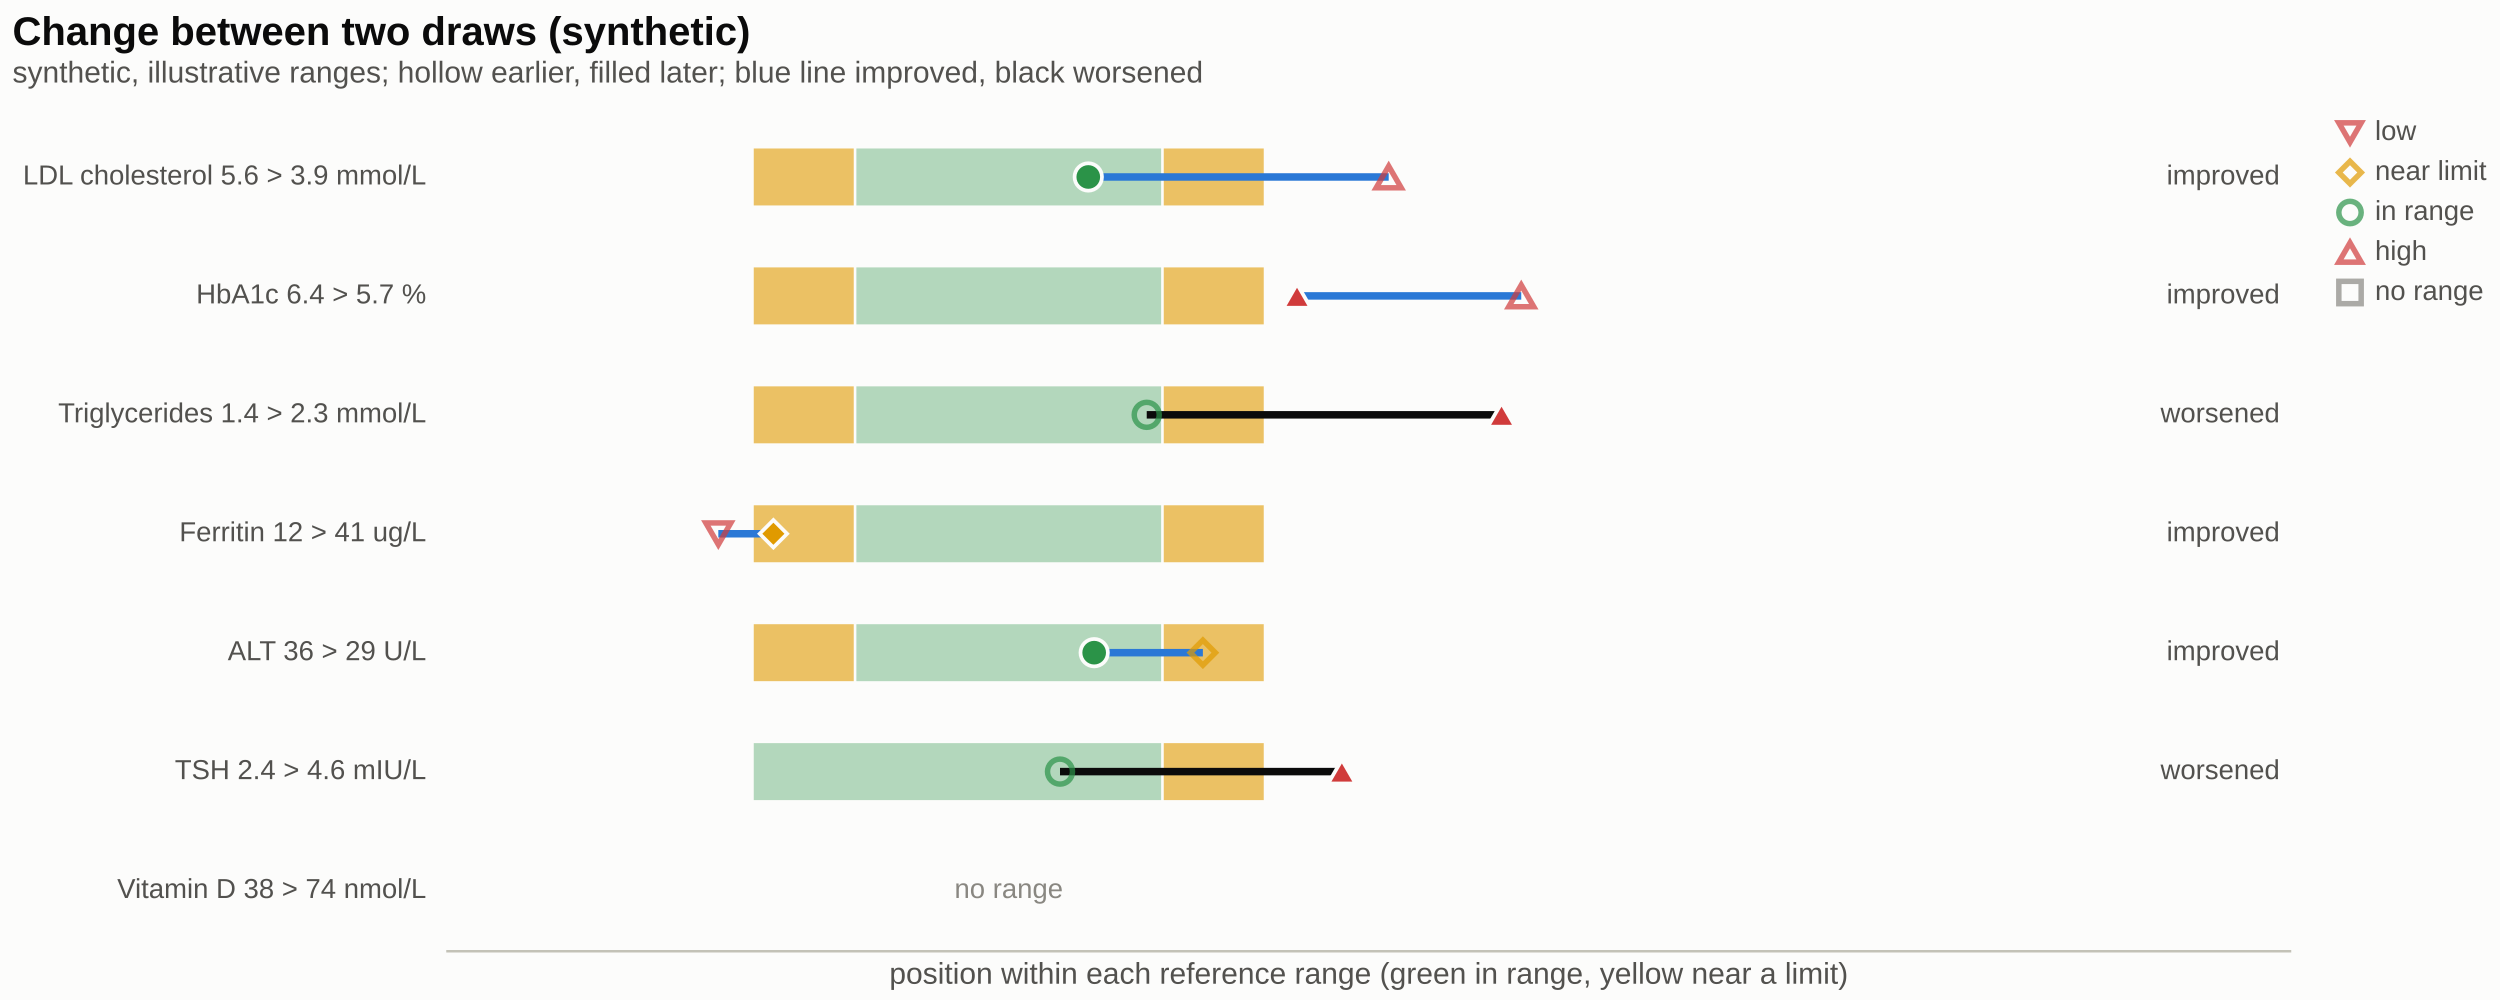
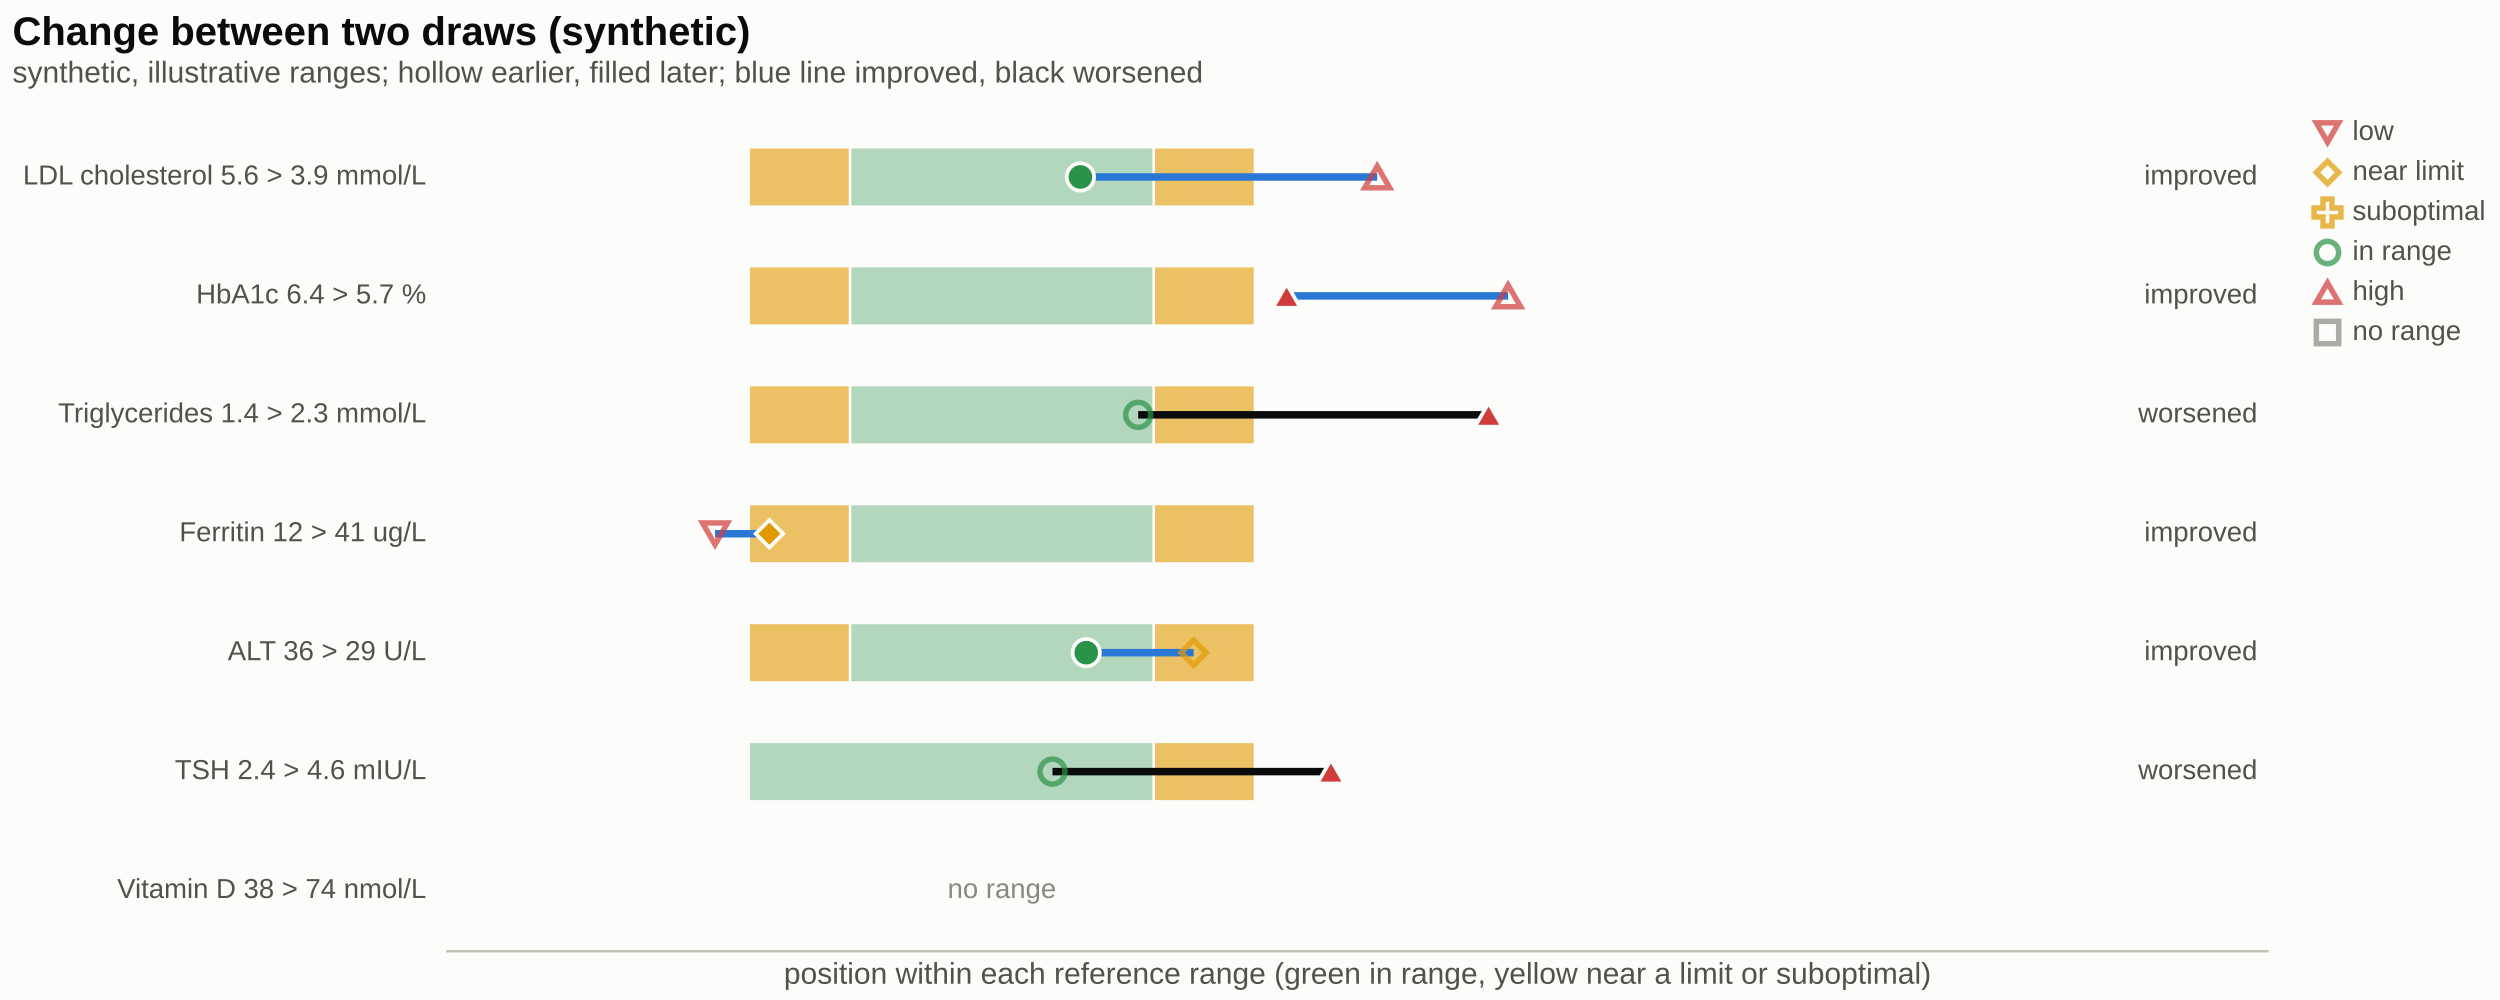
<svg xmlns="http://www.w3.org/2000/svg" width="1000" height="400" viewBox="0 0 1000 400" font-family="Arial, Liberation Sans, sans-serif">
  <defs>
    <clipPath id="clip-main">
-       <rect x="178" y="47" width="738" height="333" />
+       <rect x="178" y="47" width="729" height="333" />
    </clipPath>
  </defs>
  <rect width="100%" height="100%" fill="#fcfcfb" />
-   <line x1="178.5" y1="380.5" x2="916.5" y2="380.5" stroke="#c3c2b7" stroke-width="1" />
-   <text x="547.5" y="393.5" font-size="12" fill="#52514e" font-weight="normal" text-anchor="middle">position within each reference range (green in range, yellow near a limit)</text>
+   <line x1="178.5" y1="380.5" x2="907.5" y2="380.5" stroke="#c3c2b7" stroke-width="1" />
+   <text x="543" y="393.5" font-size="12" fill="#52514e" font-weight="normal" text-anchor="middle">position within each reference range (green in range, yellow near a limit or suboptimal)</text>
  <g>
-     <rect x="342" y="58.89" width="123" height="23.79" fill="#2b9348" stroke="#fcfcfb" opacity="0.35" stroke-width="1" />
-     <rect x="342" y="106.46" width="123" height="23.79" fill="#2b9348" stroke="#fcfcfb" opacity="0.35" stroke-width="1" />
-     <rect x="342" y="154.04" width="123" height="23.79" fill="#2b9348" stroke="#fcfcfb" opacity="0.35" stroke-width="1" />
-     <rect x="342" y="201.61" width="123" height="23.79" fill="#2b9348" stroke="#fcfcfb" opacity="0.35" stroke-width="1" />
-     <rect x="342" y="249.18" width="123" height="23.79" fill="#2b9348" stroke="#fcfcfb" opacity="0.35" stroke-width="1" />
-     <rect x="301" y="296.75" width="164" height="23.79" fill="#2b9348" stroke="#fcfcfb" opacity="0.35" stroke-width="1" />
-     <rect x="301" y="58.89" width="41" height="23.79" fill="#e09a00" stroke="#fcfcfb" opacity="0.6" stroke-width="1" />
-     <rect x="301" y="106.46" width="41" height="23.79" fill="#e09a00" stroke="#fcfcfb" opacity="0.6" stroke-width="1" />
-     <rect x="301" y="154.04" width="41" height="23.79" fill="#e09a00" stroke="#fcfcfb" opacity="0.6" stroke-width="1" />
-     <rect x="301" y="201.61" width="41" height="23.79" fill="#e09a00" stroke="#fcfcfb" opacity="0.6" stroke-width="1" />
-     <rect x="301" y="249.18" width="41" height="23.79" fill="#e09a00" stroke="#fcfcfb" opacity="0.6" stroke-width="1" />
-     <rect x="465" y="58.89" width="41" height="23.79" fill="#e09a00" stroke="#fcfcfb" opacity="0.6" stroke-width="1" />
-     <rect x="465" y="106.46" width="41" height="23.79" fill="#e09a00" stroke="#fcfcfb" opacity="0.6" stroke-width="1" />
-     <rect x="465" y="154.04" width="41" height="23.79" fill="#e09a00" stroke="#fcfcfb" opacity="0.6" stroke-width="1" />
-     <rect x="465" y="201.61" width="41" height="23.79" fill="#e09a00" stroke="#fcfcfb" opacity="0.6" stroke-width="1" />
-     <rect x="465" y="249.18" width="41" height="23.79" fill="#e09a00" stroke="#fcfcfb" opacity="0.6" stroke-width="1" />
-     <rect x="465" y="296.75" width="41" height="23.79" fill="#e09a00" stroke="#fcfcfb" opacity="0.6" stroke-width="1" />
-     <line x1="555.48" y1="70.79" x2="435.31" y2="70.79" stroke="#2a78d6" stroke-width="3" />
-     <line x1="608.5" y1="118.36" x2="518.81" y2="118.36" stroke="#2a78d6" stroke-width="3" />
-     <line x1="287.33" y1="213.5" x2="309.35" y2="213.5" stroke="#2a78d6" stroke-width="3" />
-     <line x1="481.15" y1="261.07" x2="437.67" y2="261.07" stroke="#2a78d6" stroke-width="3" />
-     <line x1="458.69" y1="165.93" x2="600.62" y2="165.93" stroke="#0b0b0b" stroke-width="3" />
-     <line x1="424" y1="308.64" x2="536.75" y2="308.64" stroke="#0b0b0b" stroke-width="3" />
-     <path d="M555.48,66.46L550.48,75.12L560.48,75.12Z" fill="none" stroke="#d03b3b" stroke-width="2.2" opacity="0.7" />
-     <path d="M608.5,114.03L603.5,122.69L613.5,122.69Z" fill="none" stroke="#d03b3b" stroke-width="2.2" opacity="0.7" />
-     <circle cx="458.69" cy="165.93" r="5" fill="none" stroke="#2b9348" stroke-width="2.2" opacity="0.7" />
-     <path d="M287.33,217.83L282.33,209.17L292.33,209.17Z" fill="none" stroke="#d03b3b" stroke-width="2.2" opacity="0.7" />
-     <path d="M476.15,261.07L481.15,256.07L486.15,261.07L481.15,266.07Z" fill="none" stroke="#e09a00" stroke-width="2.2" opacity="0.7" />
-     <circle cx="424" cy="308.64" r="5" fill="none" stroke="#2b9348" stroke-width="2.2" opacity="0.7" />
-     <circle cx="435.31" cy="70.79" r="5.48" fill="#2b9348" stroke="#fcfcfb" stroke-width="1.5" />
-     <path d="M518.81,113.61L513.34,123.1L524.29,123.1Z" fill="#d03b3b" stroke="#fcfcfb" stroke-width="1.5" />
-     <path d="M600.62,161.19L595.14,170.67L606.09,170.67Z" fill="#d03b3b" stroke="#fcfcfb" stroke-width="1.5" />
-     <path d="M303.87,213.5L309.35,208.02L314.83,213.5L309.35,218.98Z" fill="#e09a00" stroke="#fcfcfb" stroke-width="1.5" />
-     <circle cx="437.67" cy="261.07" r="5.48" fill="#2b9348" stroke="#fcfcfb" stroke-width="1.5" />
-     <path d="M536.75,303.9L531.27,313.39L542.23,313.39Z" fill="#d03b3b" stroke="#fcfcfb" stroke-width="1.5" />
-     <text x="911.9" y="73.79" font-size="11" fill="#52514e" text-anchor="end">improved</text>
-     <text x="911.9" y="121.36" font-size="11" fill="#52514e" text-anchor="end">improved</text>
-     <text x="911.9" y="168.93" font-size="11" fill="#52514e" text-anchor="end">worsened</text>
-     <text x="911.9" y="216.5" font-size="11" fill="#52514e" text-anchor="end">improved</text>
-     <text x="911.9" y="264.07" font-size="11" fill="#52514e" text-anchor="end">improved</text>
-     <text x="911.9" y="311.64" font-size="11" fill="#52514e" text-anchor="end">worsened</text>
-     <text x="403.5" y="359.21" font-size="11" fill="#898781" text-anchor="middle">no range</text>
+     <rect x="340" y="58.89" width="121.5" height="23.79" fill="#2b9348" stroke="#fcfcfb" opacity="0.35" stroke-width="1" />
+     <rect x="340" y="106.46" width="121.5" height="23.79" fill="#2b9348" stroke="#fcfcfb" opacity="0.35" stroke-width="1" />
+     <rect x="340" y="154.04" width="121.5" height="23.79" fill="#2b9348" stroke="#fcfcfb" opacity="0.35" stroke-width="1" />
+     <rect x="340" y="201.61" width="121.5" height="23.79" fill="#2b9348" stroke="#fcfcfb" opacity="0.35" stroke-width="1" />
+     <rect x="340" y="249.18" width="121.5" height="23.79" fill="#2b9348" stroke="#fcfcfb" opacity="0.35" stroke-width="1" />
+     <rect x="299.5" y="296.75" width="162" height="23.79" fill="#2b9348" stroke="#fcfcfb" opacity="0.35" stroke-width="1" />
+     <rect x="299.5" y="58.89" width="40.5" height="23.79" fill="#e09a00" stroke="#fcfcfb" opacity="0.6" stroke-width="1" />
+     <rect x="299.5" y="106.46" width="40.5" height="23.79" fill="#e09a00" stroke="#fcfcfb" opacity="0.6" stroke-width="1" />
+     <rect x="299.5" y="154.04" width="40.5" height="23.79" fill="#e09a00" stroke="#fcfcfb" opacity="0.6" stroke-width="1" />
+     <rect x="299.5" y="201.61" width="40.5" height="23.79" fill="#e09a00" stroke="#fcfcfb" opacity="0.6" stroke-width="1" />
+     <rect x="299.5" y="249.18" width="40.5" height="23.79" fill="#e09a00" stroke="#fcfcfb" opacity="0.6" stroke-width="1" />
+     <rect x="461.5" y="58.89" width="40.5" height="23.79" fill="#e09a00" stroke="#fcfcfb" opacity="0.6" stroke-width="1" />
+     <rect x="461.5" y="106.46" width="40.5" height="23.79" fill="#e09a00" stroke="#fcfcfb" opacity="0.6" stroke-width="1" />
+     <rect x="461.5" y="154.04" width="40.5" height="23.79" fill="#e09a00" stroke="#fcfcfb" opacity="0.6" stroke-width="1" />
+     <rect x="461.5" y="201.61" width="40.5" height="23.79" fill="#e09a00" stroke="#fcfcfb" opacity="0.6" stroke-width="1" />
+     <rect x="461.5" y="249.18" width="40.5" height="23.79" fill="#e09a00" stroke="#fcfcfb" opacity="0.6" stroke-width="1" />
+     <rect x="461.5" y="296.75" width="40.5" height="23.79" fill="#e09a00" stroke="#fcfcfb" opacity="0.6" stroke-width="1" />
+     <line x1="550.88" y1="70.79" x2="432.17" y2="70.79" stroke="#2a78d6" stroke-width="3" />
+     <line x1="603.25" y1="118.36" x2="514.66" y2="118.36" stroke="#2a78d6" stroke-width="3" />
+     <line x1="286" y1="213.5" x2="307.75" y2="213.5" stroke="#2a78d6" stroke-width="3" />
+     <line x1="477.45" y1="261.07" x2="434.5" y2="261.07" stroke="#2a78d6" stroke-width="3" />
+     <line x1="455.27" y1="165.93" x2="595.46" y2="165.93" stroke="#0b0b0b" stroke-width="3" />
+     <line x1="421" y1="308.64" x2="532.38" y2="308.64" stroke="#0b0b0b" stroke-width="3" />
+     <path d="M550.88,66.46L545.88,75.12L555.88,75.12Z" fill="none" stroke="#d03b3b" stroke-width="2.2" opacity="0.7" />
+     <path d="M603.25,114.03L598.25,122.69L608.25,122.69Z" fill="none" stroke="#d03b3b" stroke-width="2.2" opacity="0.7" />
+     <circle cx="455.27" cy="165.93" r="5" fill="none" stroke="#2b9348" stroke-width="2.2" opacity="0.7" />
+     <path d="M286,217.83L281,209.17L291,209.17Z" fill="none" stroke="#d03b3b" stroke-width="2.2" opacity="0.7" />
+     <path d="M472.45,261.07L477.45,256.07L482.45,261.07L477.45,266.07Z" fill="none" stroke="#e09a00" stroke-width="2.2" opacity="0.7" />
+     <circle cx="421" cy="308.64" r="5" fill="none" stroke="#2b9348" stroke-width="2.2" opacity="0.7" />
+     <circle cx="432.17" cy="70.79" r="5.48" fill="#2b9348" stroke="#fcfcfb" stroke-width="1.5" />
+     <path d="M514.66,113.61L509.18,123.1L520.13,123.1Z" fill="#d03b3b" stroke="#fcfcfb" stroke-width="1.5" />
+     <path d="M595.46,161.19L589.98,170.67L600.94,170.67Z" fill="#d03b3b" stroke="#fcfcfb" stroke-width="1.5" />
+     <path d="M302.27,213.5L307.75,208.02L313.23,213.5L307.75,218.98Z" fill="#e09a00" stroke="#fcfcfb" stroke-width="1.5" />
+     <circle cx="434.5" cy="261.07" r="5.48" fill="#2b9348" stroke="#fcfcfb" stroke-width="1.5" />
+     <path d="M532.38,303.9L526.9,313.39L537.85,313.39Z" fill="#d03b3b" stroke="#fcfcfb" stroke-width="1.5" />
+     <text x="902.95" y="73.79" font-size="11" fill="#52514e" text-anchor="end">improved</text>
+     <text x="902.95" y="121.36" font-size="11" fill="#52514e" text-anchor="end">improved</text>
+     <text x="902.95" y="168.93" font-size="11" fill="#52514e" text-anchor="end">worsened</text>
+     <text x="902.95" y="216.5" font-size="11" fill="#52514e" text-anchor="end">improved</text>
+     <text x="902.95" y="264.07" font-size="11" fill="#52514e" text-anchor="end">improved</text>
+     <text x="902.95" y="311.64" font-size="11" fill="#52514e" text-anchor="end">worsened</text>
+     <text x="400.75" y="359.21" font-size="11" fill="#898781" text-anchor="middle">no range</text>
  </g>
  <text x="170.5" y="73.79" font-size="11" fill="#52514e" text-anchor="end">LDL cholesterol  5.6 &gt; 3.9 mmol/L</text>
  <text x="170.5" y="121.36" font-size="11" fill="#52514e" text-anchor="end">HbA1c  6.4 &gt; 5.7 %</text>
  <text x="170.5" y="168.93" font-size="11" fill="#52514e" text-anchor="end">Triglycerides  1.4 &gt; 2.3 mmol/L</text>
  <text x="170.5" y="216.5" font-size="11" fill="#52514e" text-anchor="end">Ferritin  12 &gt; 41 ug/L</text>
  <text x="170.5" y="264.07" font-size="11" fill="#52514e" text-anchor="end">ALT  36 &gt; 29 U/L</text>
  <text x="170.5" y="311.64" font-size="11" fill="#52514e" text-anchor="end">TSH  2.4 &gt; 4.6 mIU/L</text>
  <text x="170.5" y="359.21" font-size="11" fill="#52514e" text-anchor="end">Vitamin D  38 &gt; 74 nmol/L</text>
-   <path d="M940,56.87L935.53,49.13L944.47,49.13Z" fill="transparent" stroke="#d03b3b" stroke-width="2.2" opacity="0.7" />
-   <text x="950" y="56" font-size="11" fill="#52514e" text-anchor="start">low</text>
-   <path d="M935.53,69L940,64.53L944.47,69L940,73.47Z" fill="transparent" stroke="#e09a00" stroke-width="2.2" opacity="0.7" />
-   <text x="950" y="72" font-size="11" fill="#52514e" text-anchor="start">near limit</text>
-   <circle cx="940" cy="85" r="4.47" fill="transparent" stroke="#2b9348" stroke-width="2.2" opacity="0.7" />
-   <text x="950" y="88" font-size="11" fill="#52514e" text-anchor="start">in range</text>
-   <path d="M940,97.13L935.53,104.87L944.47,104.87Z" fill="transparent" stroke="#d03b3b" stroke-width="2.2" opacity="0.7" />
-   <text x="950" y="104" font-size="11" fill="#52514e" text-anchor="start">high</text>
-   <rect x="935.53" y="112.53" width="8.94" height="8.94" fill="transparent" stroke="#898781" stroke-width="2.2" opacity="0.7" />
-   <text x="950" y="120" font-size="11" fill="#52514e" text-anchor="start">no range</text>
+   <path d="M931,56.87L926.53,49.13L935.47,49.13Z" fill="transparent" stroke="#d03b3b" stroke-width="2.2" opacity="0.7" />
+   <text x="941" y="56" font-size="11" fill="#52514e" text-anchor="start">low</text>
+   <path d="M926.53,69L931,64.53L935.47,69L931,73.47Z" fill="transparent" stroke="#e09a00" stroke-width="2.2" opacity="0.7" />
+   <text x="941" y="72" font-size="11" fill="#52514e" text-anchor="start">near limit</text>
+   <path d="M925.63,83.21L929.21,83.21L929.21,79.63L932.79,79.63L932.79,83.21L936.37,83.21L936.37,86.79L932.79,86.79L932.79,90.37L929.21,90.37L929.21,86.79L925.63,86.79Z" fill="transparent" stroke="#e09a00" stroke-width="2.2" opacity="0.7" />
+   <text x="941" y="88" font-size="11" fill="#52514e" text-anchor="start">suboptimal</text>
+   <circle cx="931" cy="101" r="4.47" fill="transparent" stroke="#2b9348" stroke-width="2.2" opacity="0.7" />
+   <text x="941" y="104" font-size="11" fill="#52514e" text-anchor="start">in range</text>
+   <path d="M931,113.13L926.53,120.87L935.47,120.87Z" fill="transparent" stroke="#d03b3b" stroke-width="2.2" opacity="0.7" />
+   <text x="941" y="120" font-size="11" fill="#52514e" text-anchor="start">high</text>
+   <rect x="926.53" y="128.53" width="8.94" height="8.94" fill="transparent" stroke="#898781" stroke-width="2.2" opacity="0.7" />
+   <text x="941" y="136" font-size="11" fill="#52514e" text-anchor="start">no range</text>
  <text x="5" y="18" font-size="16" fill="#0b0b0b" font-weight="600" text-anchor="start">Change between two draws (synthetic)</text>
  <text x="5" y="33" font-size="12" fill="#52514e" font-weight="normal" text-anchor="start">synthetic, illustrative ranges; hollow earlier, filled later; blue line improved, black worsened</text>
</svg>
